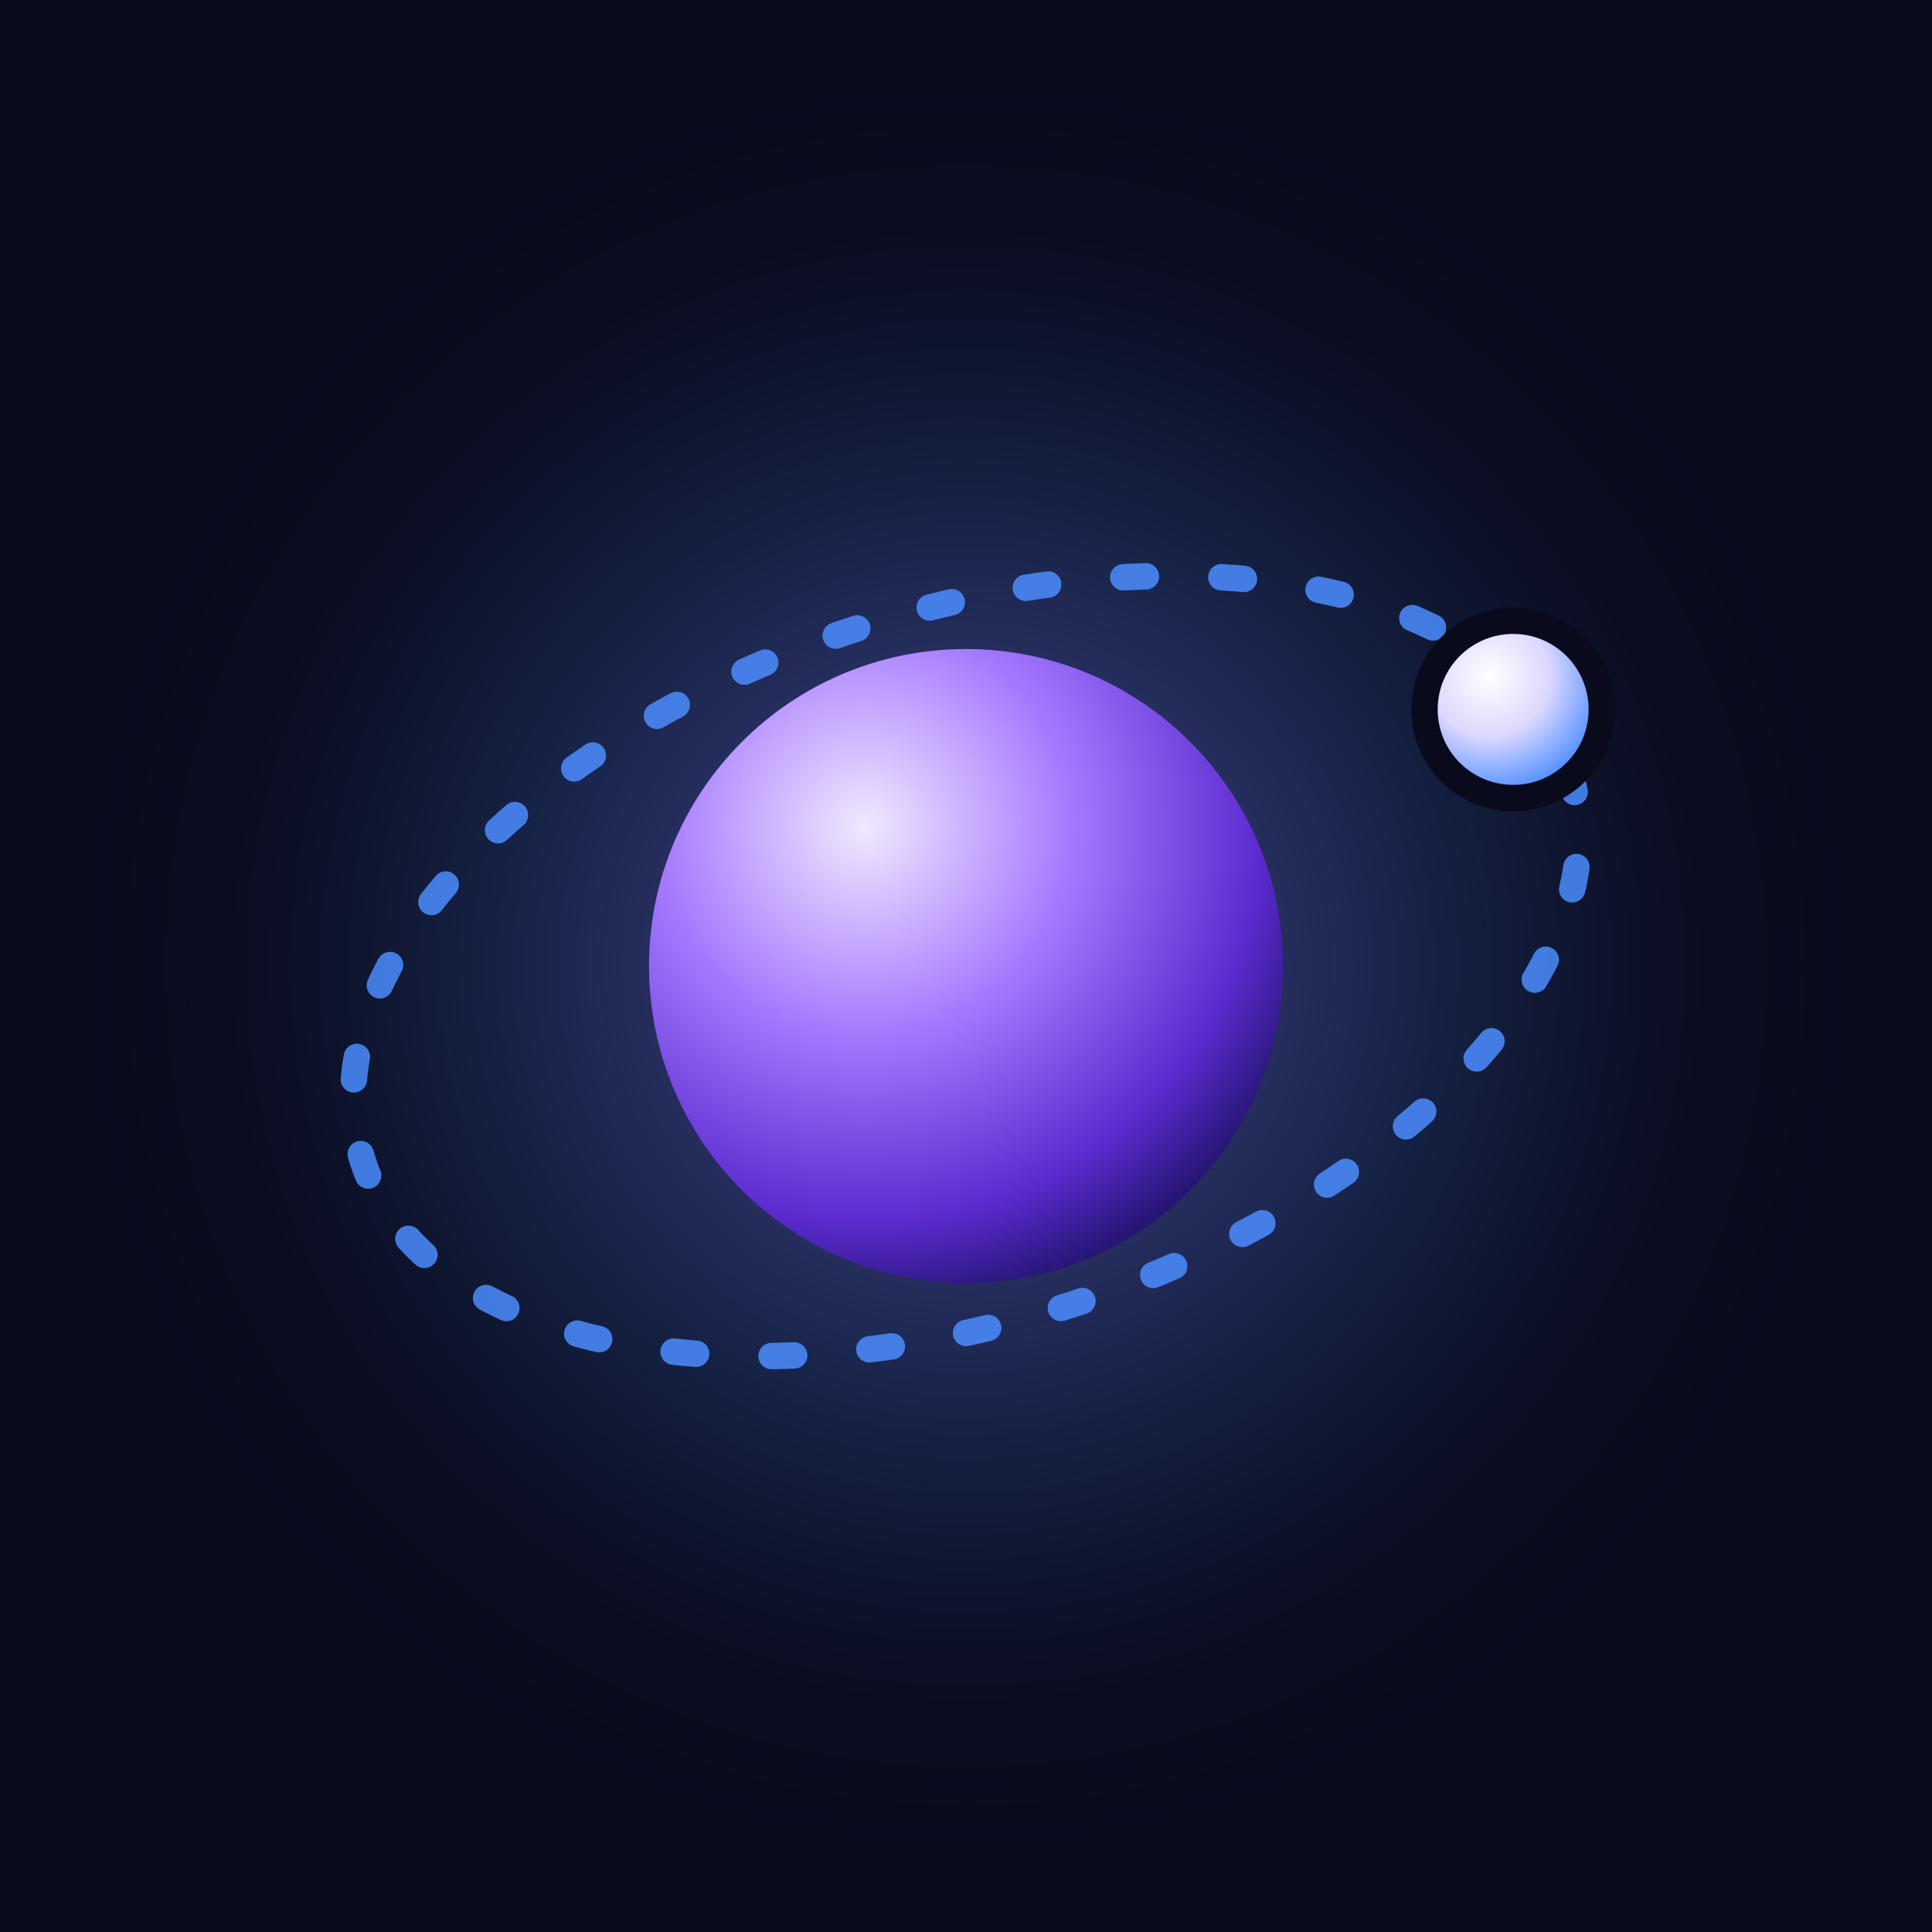
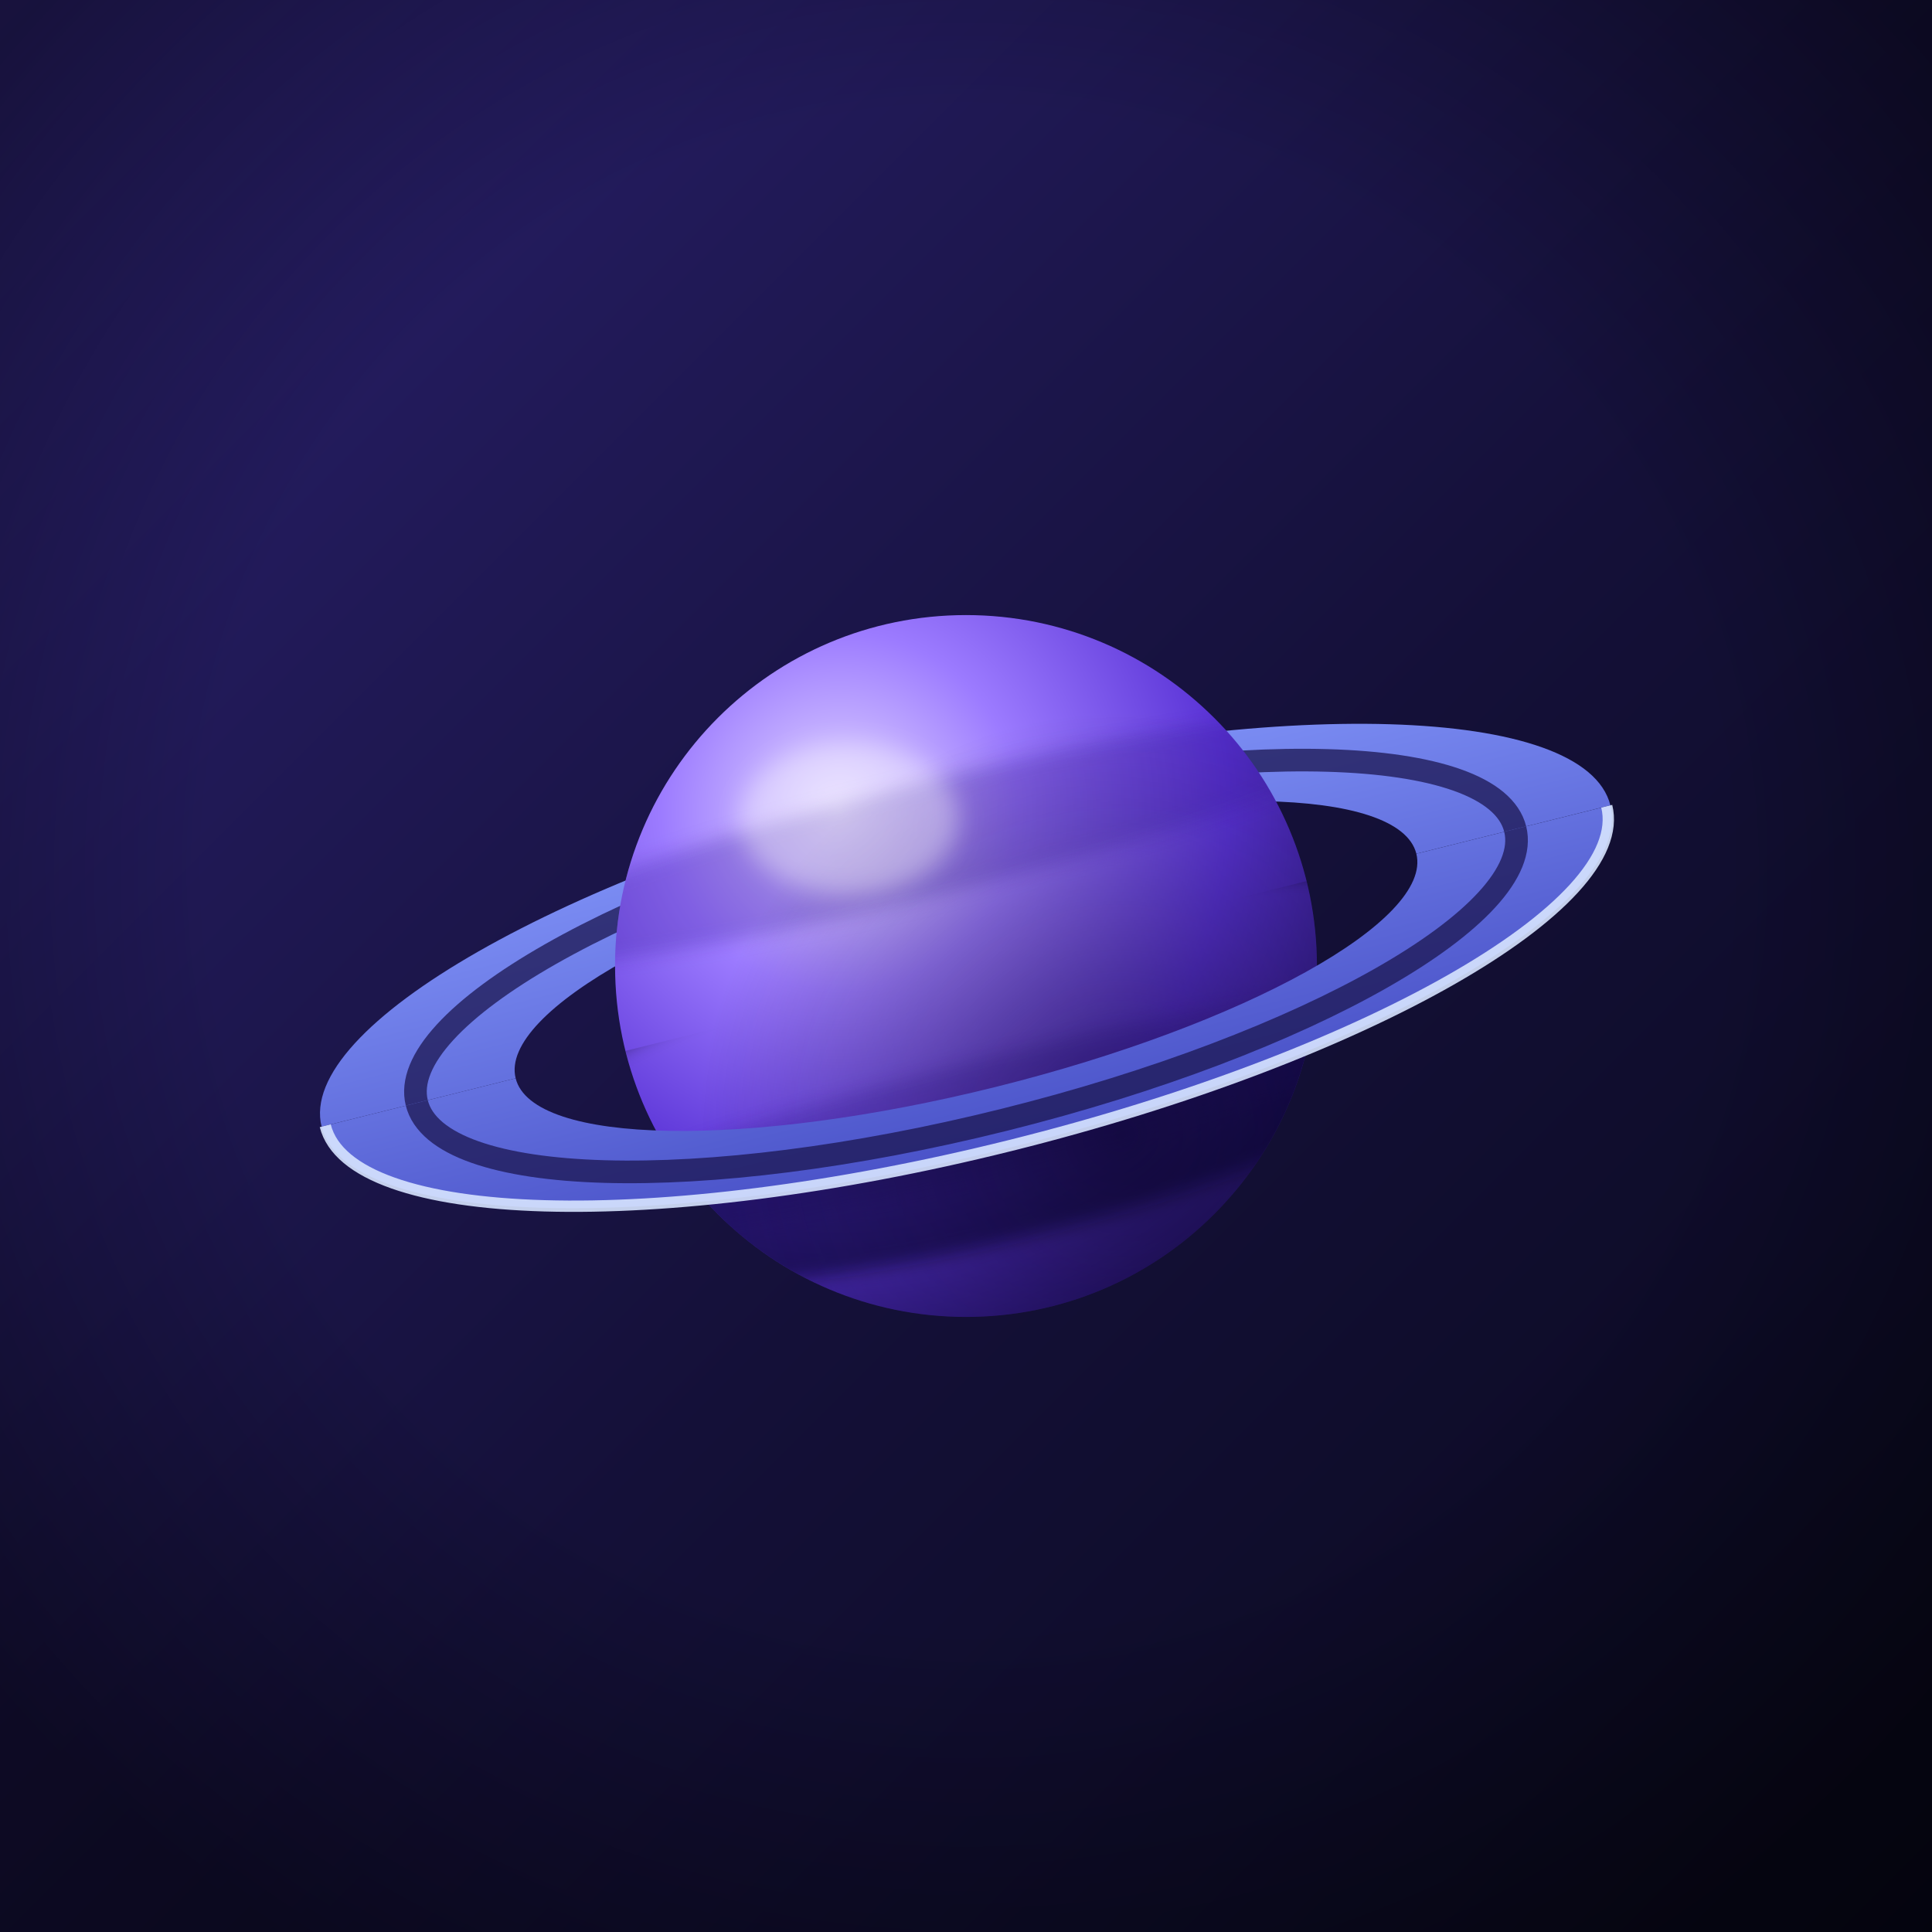
- <svg xmlns="http://www.w3.org/2000/svg" viewBox="0 0 512 512">
+ <svg xmlns="http://www.w3.org/2000/svg" width="1024" height="1024" viewBox="0 0 1024 1024">
  <defs>
-     <radialGradient id="glow" cx="50%" cy="50%" r="50%">
-       <stop offset="0" stop-color="#A77BFF" stop-opacity=".5" />
-       <stop offset=".55" stop-color="#4C8DFF" stop-opacity=".16" />
-       <stop offset="1" stop-color="#090A1C" stop-opacity="0" />
+     <linearGradient id="bg2" x1="0" y1="0" x2="1" y2="1">
+       <stop offset="0" stop-color="#2b2170" />
+       <stop offset=".55" stop-color="#141038" />
+       <stop offset="1" stop-color="#08081a" />
+     </linearGradient>
+     <radialGradient id="vig" cx="50%" cy="45%" r="65%">
+       <stop offset=".6" stop-color="#000" stop-opacity="0" />
+       <stop offset="1" stop-color="#000" stop-opacity=".45" />
    </radialGradient>
-     <radialGradient id="orb" cx="34%" cy="28%" r="80%">
-       <stop offset="0" stop-color="#F1E8FF" />
-       <stop offset=".4" stop-color="#A77BFF" />
-       <stop offset=".78" stop-color="#5B2BD0" />
-       <stop offset="1" stop-color="#1A1060" />
+     <radialGradient id="p2" cx="32%" cy="28%" r="85%">
+       <stop offset="0" stop-color="#e3d9ff" />
+       <stop offset=".3" stop-color="#9c7bff" />
+       <stop offset=".65" stop-color="#5a33d6" />
+       <stop offset="1" stop-color="#1e0f5c" />
    </radialGradient>
-     <radialGradient id="moon" cx="34%" cy="28%" r="80%">
-       <stop offset="0" stop-color="#FFFFFF" />
-       <stop offset=".5" stop-color="#DCD8FF" />
-       <stop offset="1" stop-color="#4C8DFF" />
+     <radialGradient id="term" cx="72%" cy="74%" r="60%">
+       <stop offset="0" stop-color="#0a0425" stop-opacity=".55" />
+       <stop offset="1" stop-color="#0a0425" stop-opacity="0" />
    </radialGradient>
+     <linearGradient id="discSolid" x1="0" y1="-1" x2="0" y2="1" gradientUnits="objectBoundingBox">
+       <stop offset="0" stop-color="#d2deff" />
+       <stop offset=".5" stop-color="#7d8ff5" />
+       <stop offset="1" stop-color="#4a52c8" />
+     </linearGradient>
+     <clipPath id="pc2">
+       <circle r="186" />
+     </clipPath>
+     <filter id="b6" x="-50%" y="-50%" width="200%" height="200%">
+       <feGaussianBlur stdDeviation="6" />
+     </filter>
+     <clipPath id="back">
+       <rect x="-600" y="-600" width="1200" height="600" />
+     </clipPath>
+     <clipPath id="front">
+       <rect x="-600" y="0" width="1200" height="600" />
+     </clipPath>
  </defs>
-   <rect width="512" height="512" fill="#090A1C" />
-   <circle cx="256" cy="256" r="240" fill="url(#glow)" />
-   <ellipse cx="256" cy="256" rx="168" ry="94" fill="none" stroke="#4C8DFF" stroke-opacity=".85" stroke-width="7" stroke-dasharray="6 20" stroke-linecap="round" transform="rotate(-18 256 256)" />
-   <circle cx="256" cy="256" r="84" fill="url(#orb)" />
-   <circle cx="401" cy="188" r="27" fill="#090A1C" />
-   <circle cx="401" cy="188" r="20" fill="url(#moon)" />
+   <rect width="1024" height="1024" fill="url(#bg2)" />
+   <rect width="1024" height="1024" fill="url(#vig)" />
+   <g transform="translate(512 512) scale(1.0)">
+     <g transform="rotate(-14)">
+       <g clip-path="url(#back)">
+         <path d="M-352 0 A352 99 0 1 0 352 0 A352 99 0 1 0 -352 0 Z M-246 0 A246 66 0 1 1 246 0 A246 66 0 1 1 -246 0 Z" fill="url(#discSolid)" fill-rule="evenodd" />
+         <ellipse rx="300" ry="84" fill="none" stroke="#1b1650" stroke-opacity=".75" stroke-width="12" />
+       </g>
+       <g transform="rotate(14)">
+         <circle r="186" fill="url(#p2)" />
+         <g clip-path="url(#pc2)" transform="rotate(-14)">
+           <ellipse cx="0" cy="-70" rx="260" ry="30" fill="#3a1aa0" opacity=".3" filter="url(#b6)" />
+           <ellipse cx="0" cy="80" rx="260" ry="30" fill="#3a1aa0" opacity=".3" filter="url(#b6)" />
+           <g clip-path="url(#front)">
+             <ellipse cx="0" cy="34" rx="300" ry="84" fill="none" stroke="#07031c" stroke-opacity=".55" stroke-width="58" filter="url(#b6)" />
+           </g>
+         </g>
+         <circle r="186" fill="url(#term)" />
+         <ellipse cx="-62" cy="-78" rx="58" ry="40" fill="#fff" opacity="0.35" filter="url(#b6)" />
+       </g>
+       <g clip-path="url(#front)">
+         <path d="M-352 0 A352 99 0 1 0 352 0 A352 99 0 1 0 -352 0 Z M-246 0 A246 66 0 1 1 246 0 A246 66 0 1 1 -246 0 Z" fill="url(#discSolid)" fill-rule="evenodd" />
+         <ellipse rx="300" ry="84" fill="none" stroke="#1b1650" stroke-opacity=".75" stroke-width="12" />
+         <ellipse rx="350" ry="98" fill="none" stroke="#d7e4ff" stroke-opacity="0.9" stroke-width="6" />
+       </g>
+     </g>
+   </g>
</svg>
